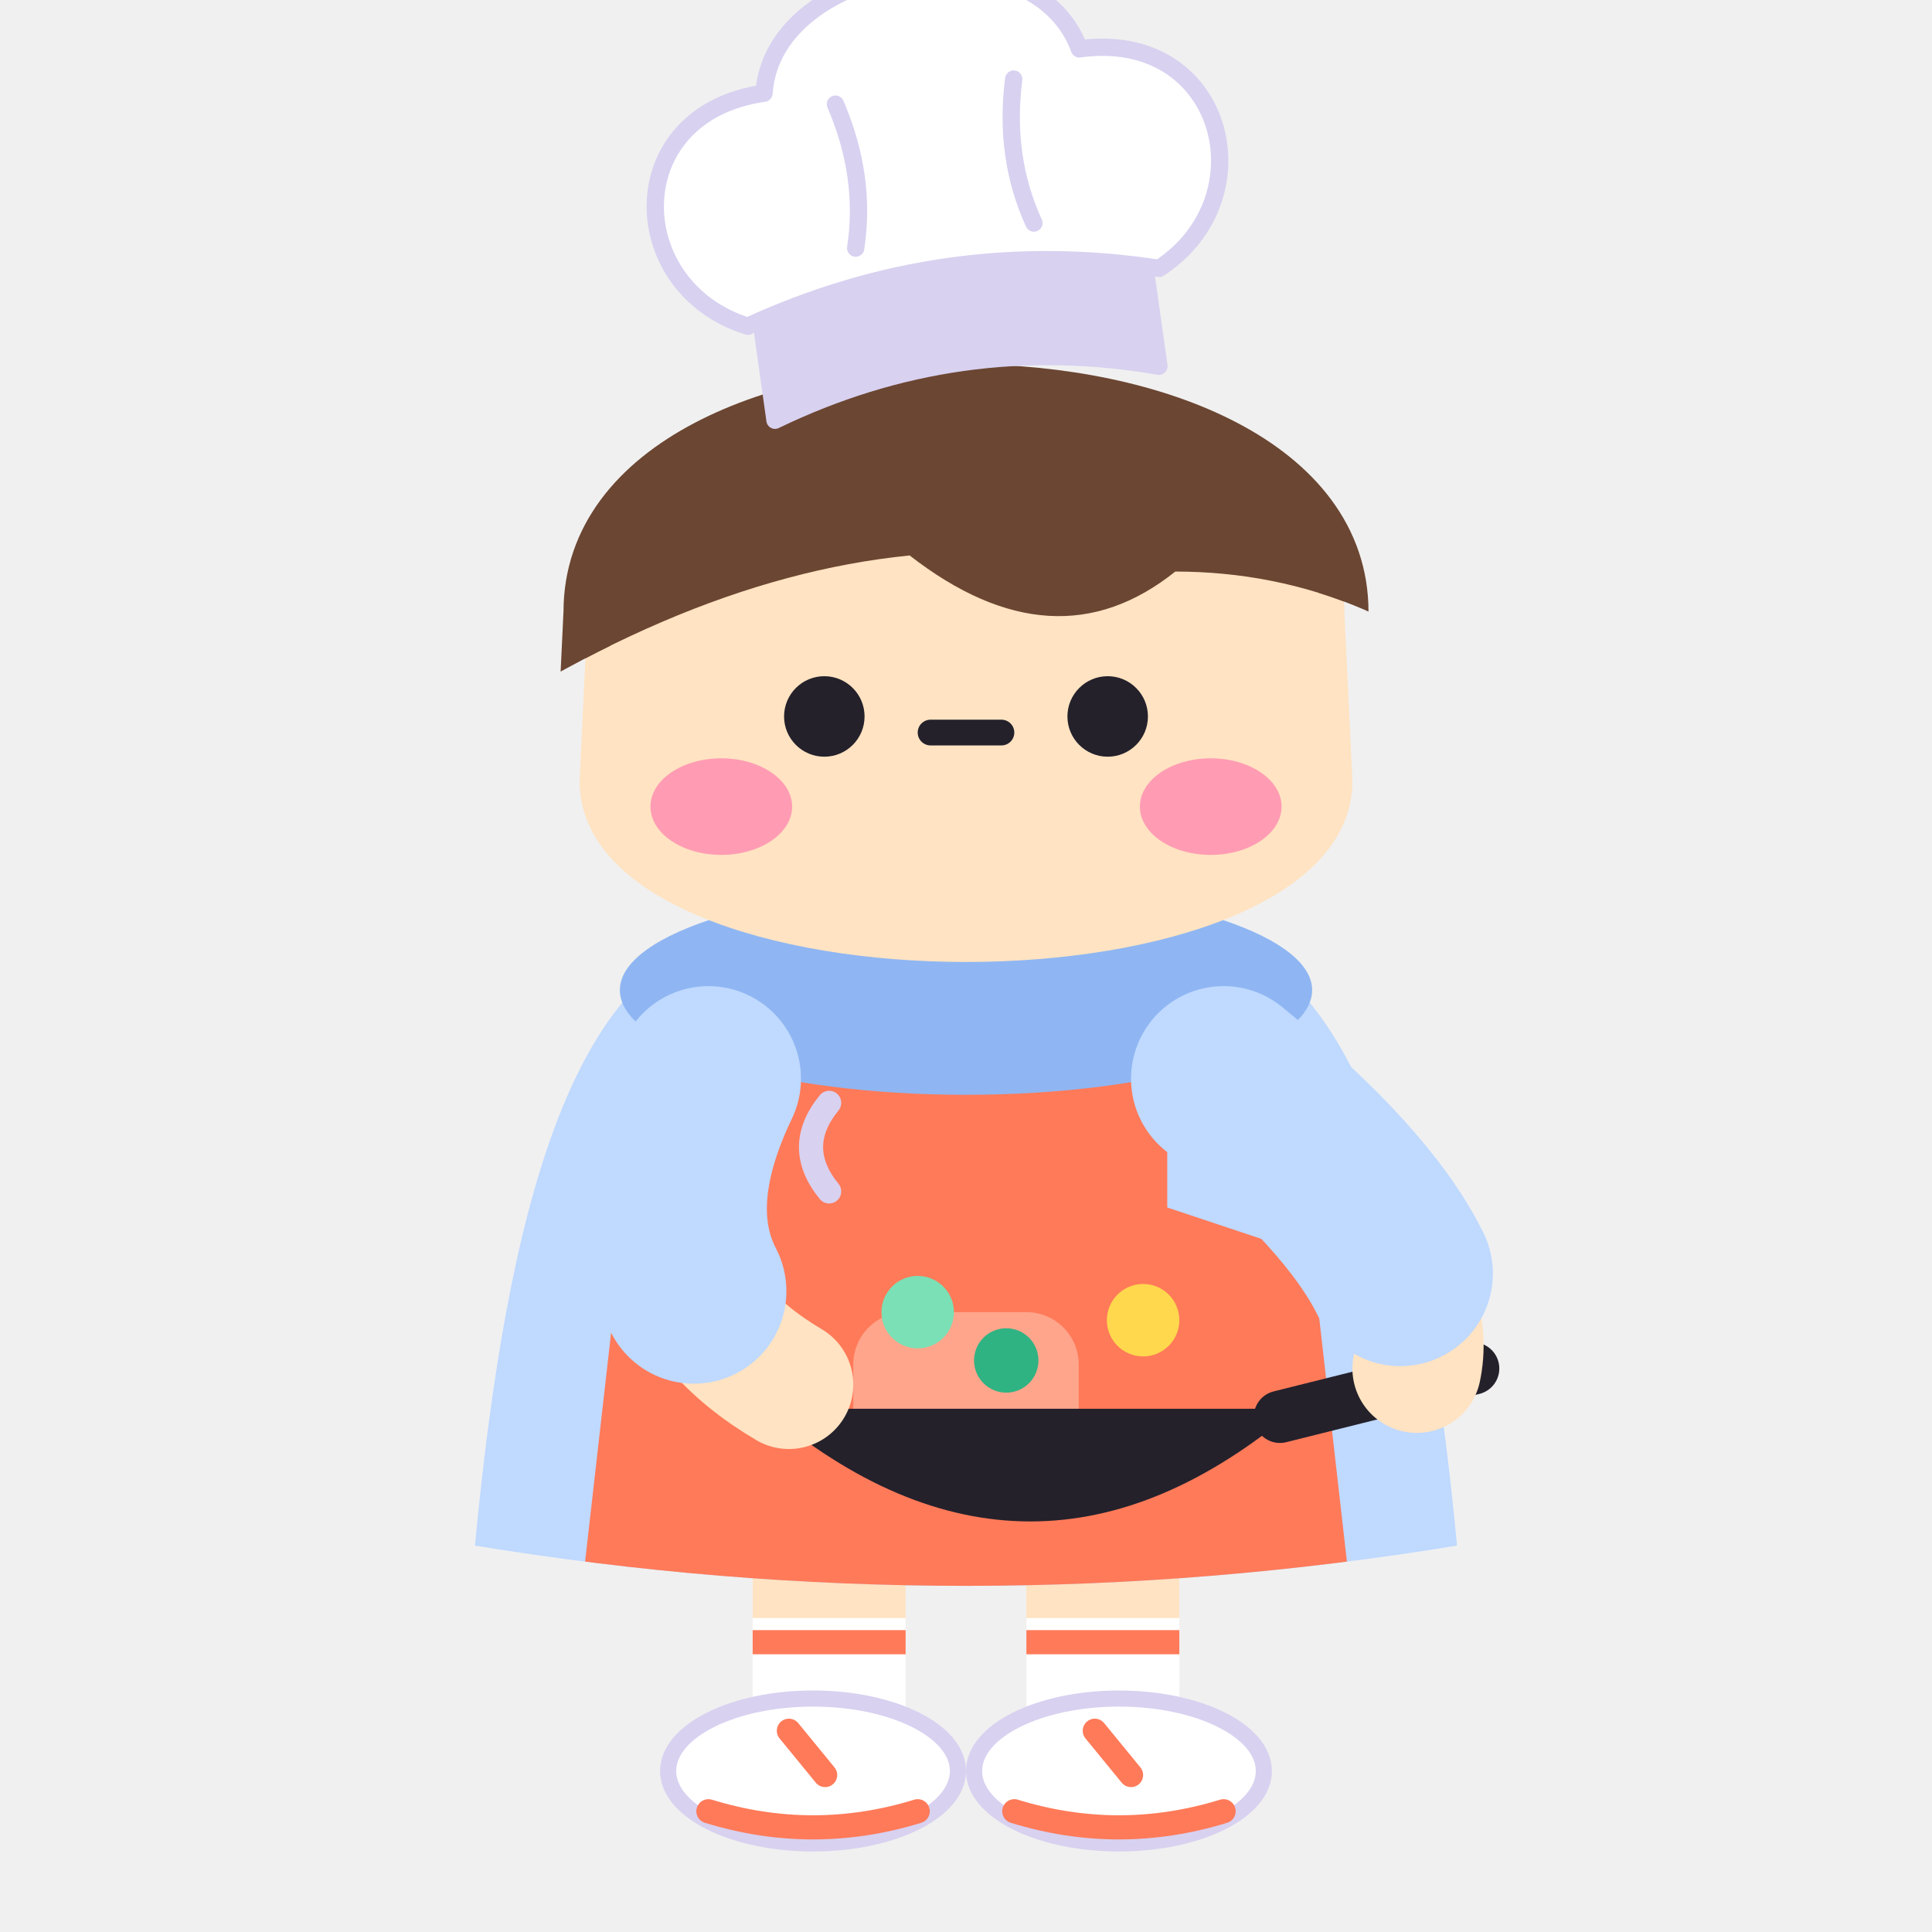
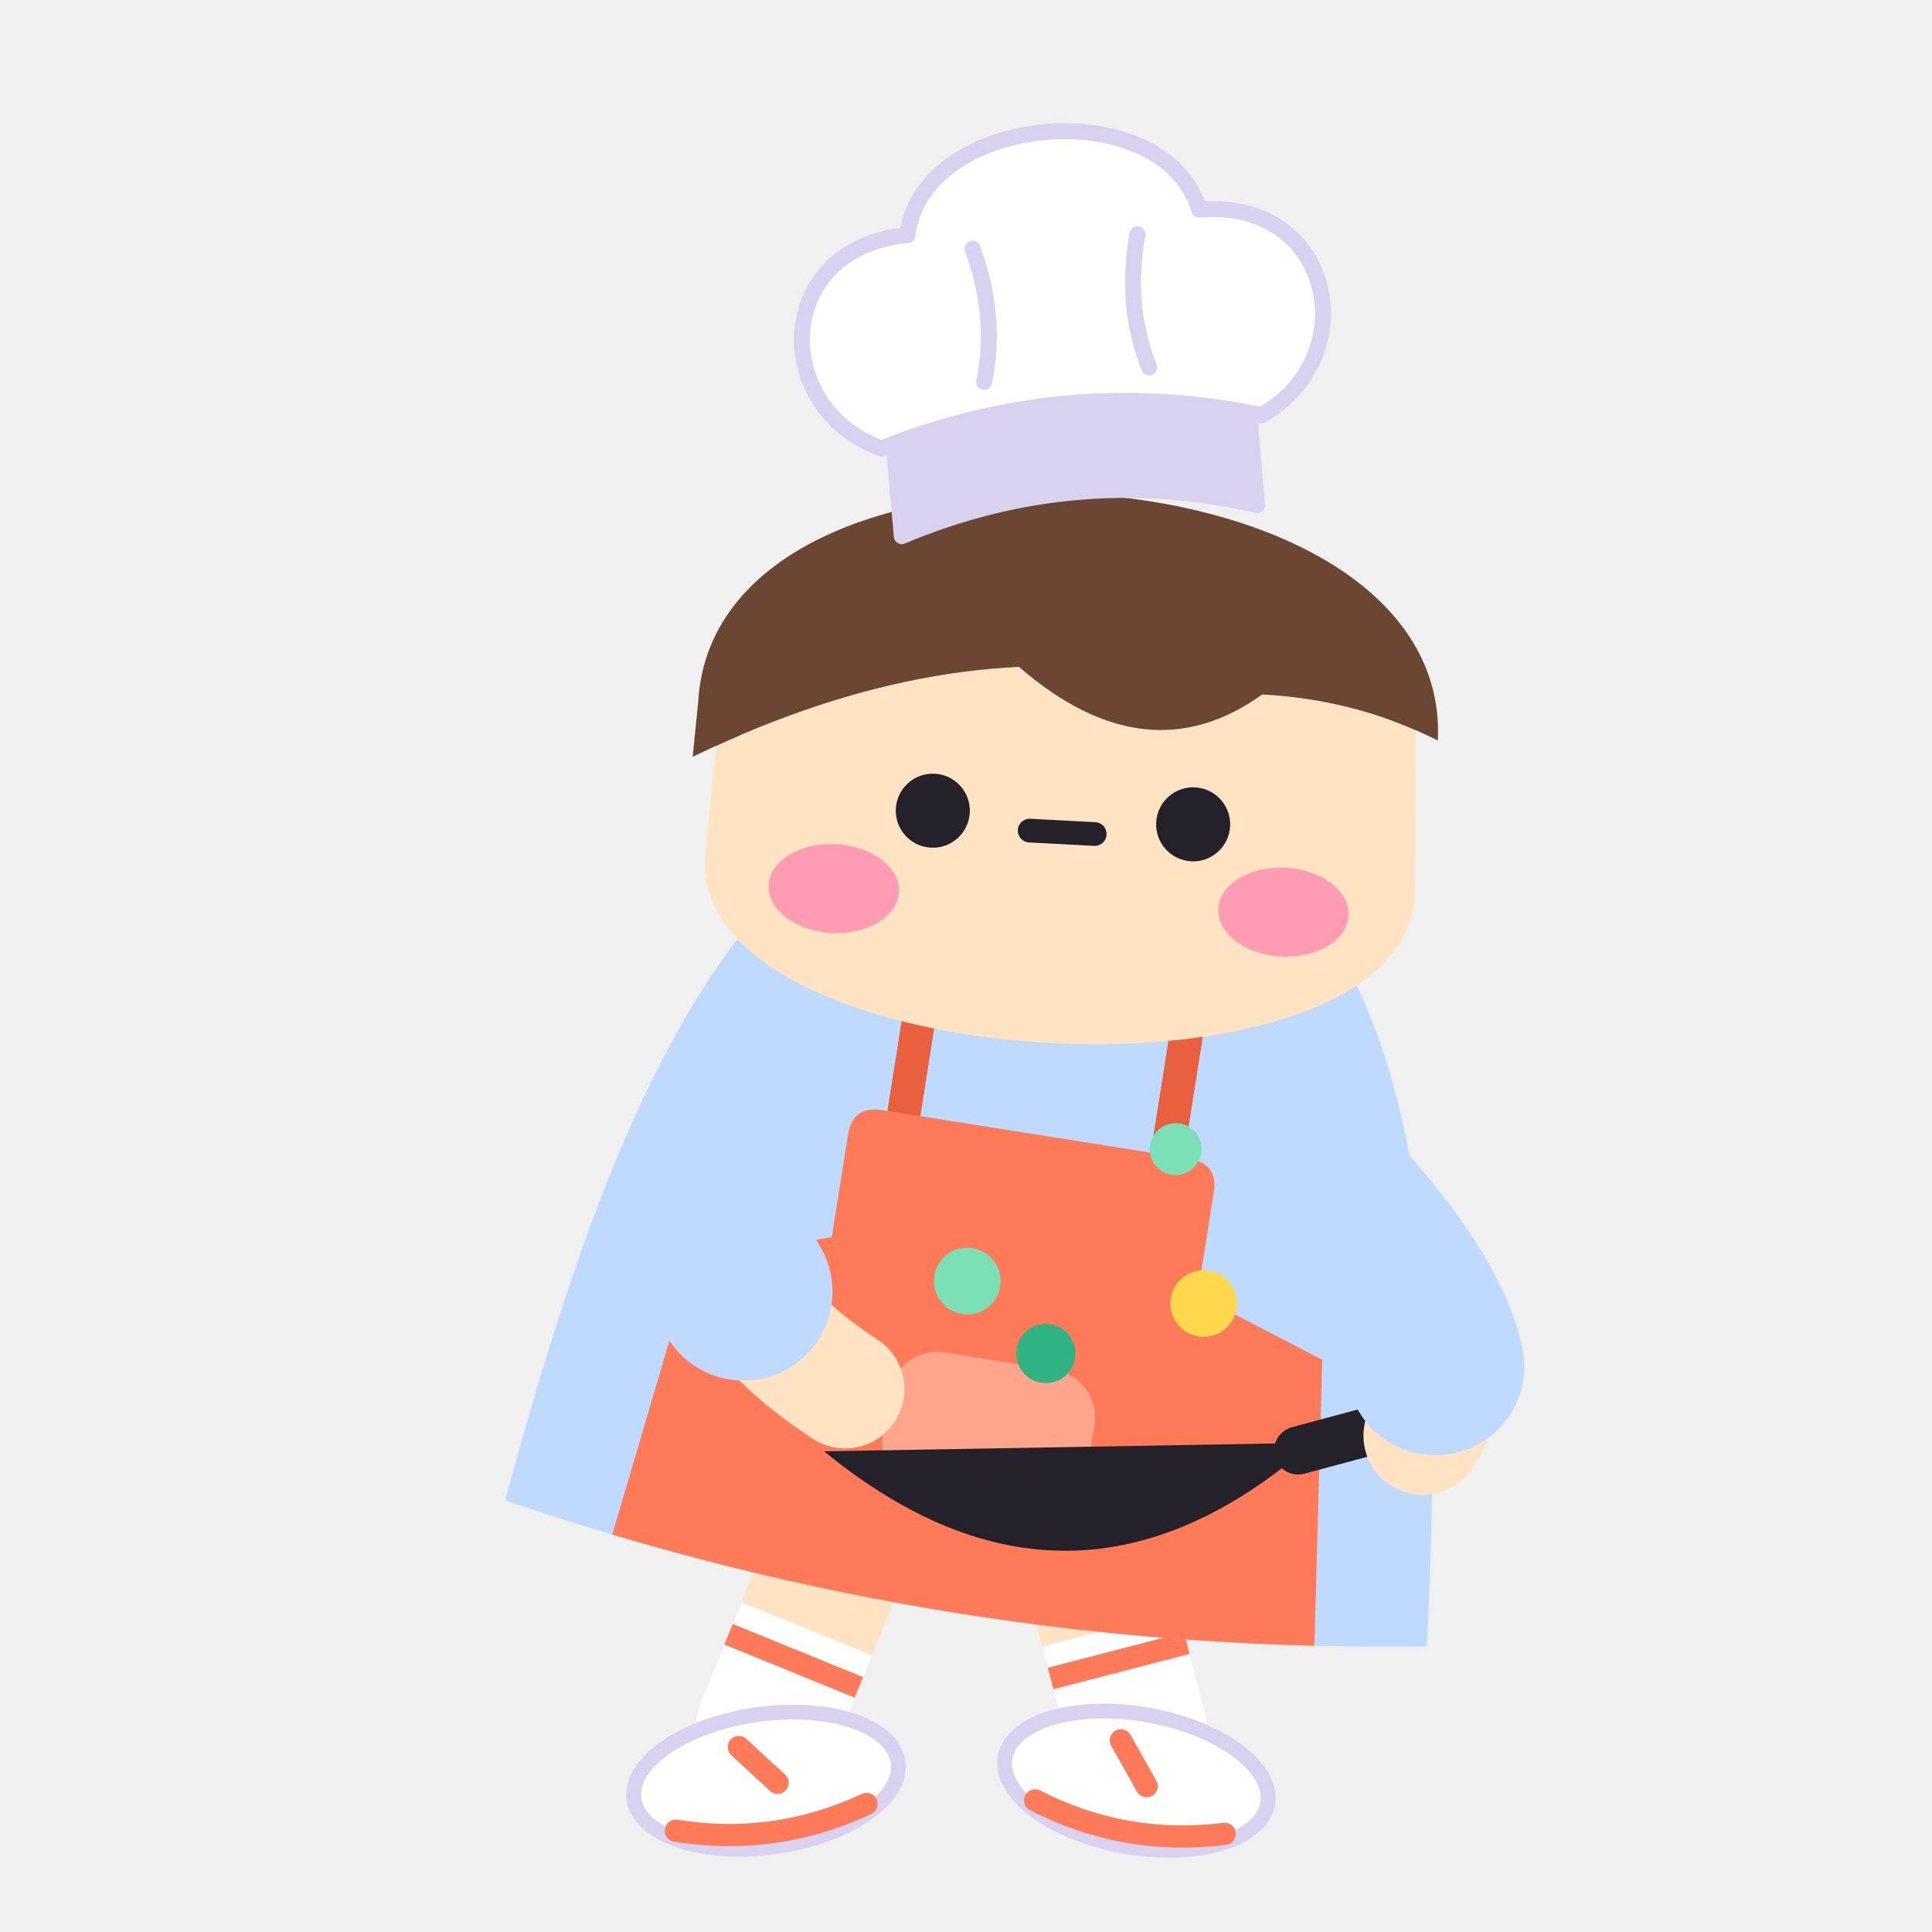
<svg xmlns="http://www.w3.org/2000/svg" viewBox="0 0 480 480" width="480" height="480">
-   <path d="M206 372 V424 M274 372 V424" stroke="#FFE3C2" stroke-width="38" stroke-linecap="round" />
-   <path d="M206 402 V426 M274 402 V426" stroke="#FFFFFF" stroke-width="38" stroke-linecap="butt" />
-   <path d="M187 408 h38 M255 408 h38" stroke="#FF7A59" stroke-width="6" />
-   <ellipse cx="202" cy="440" rx="36" ry="18" fill="#FFFFFF" stroke="#D8D1F0" stroke-width="4" />
-   <path d="M176 450 q26 8 52 0" stroke="#FF7A59" stroke-width="6" stroke-linecap="round" fill="none" />
-   <path d="M196 430 l9 11" stroke="#FF7A59" stroke-width="6" stroke-linecap="round" />
-   <ellipse cx="278" cy="440" rx="36" ry="18" fill="#FFFFFF" stroke="#D8D1F0" stroke-width="4" />
-   <path d="M252 450 q26 8 52 0" stroke="#FF7A59" stroke-width="6" stroke-linecap="round" fill="none" />
-   <path d="M272 430 l9 11" stroke="#FF7A59" stroke-width="6" stroke-linecap="round" />
-   <clipPath id="c2">
-     <path d="M180 232 C142 242 126 300 118 384 Q240 404 362 384 C354 300 338 242 300 232 Z" />
-   </clipPath>
-   <path d="M180 232 C142 242 126 300 118 384 Q240 404 362 384 C354 300 338 242 300 232 Z" fill="#BFD9FF" />
-   <g clip-path="url(#c2)">
-     <path d="M204 232 V268 M276 232 V268" stroke="#E9603F" stroke-width="9" stroke-linecap="round" />
-     <path d="M198 264 H282 Q290 264 290 272 V300 L326 312 L336 400 H144 L154 312 L190 300 V272 Q190 264 198 264 Z" fill="#FF7A59" />
-     <rect x="212" y="326" width="56" height="38" rx="13" fill="#FFA58C" />
+   <g transform="translate(240 470) scale(0.92) translate(-240 -470)">
+     <g transform="translate(0 0)">
+       <path d="M208 372 L186 426" stroke="#FFE3C2" stroke-width="38" stroke-linecap="round" />
+       <path d="M197.0 399.0 L186 426" stroke="#FFFFFF" stroke-width="38" />
+       <circle cx="186" cy="426" r="19" fill="#FFFFFF" />
+       <path d="M211.076 414.809 L175.884 400.471" stroke="#FF7A59" stroke-width="6" />
+       <g transform="rotate(-8 186 440)">
+         <ellipse cx="186" cy="440" rx="36" ry="18" fill="#FFFFFF" stroke="#D8D1F0" stroke-width="4" />
+         <path d="M160 450 q26 8 52 0" stroke="#FF7A59" stroke-width="6" stroke-linecap="round" fill="none" />
+         <path d="M180 430 l9 11" stroke="#FF7A59" stroke-width="6" stroke-linecap="round" />
+       </g>
+       <path d="M272 372 L286 426" stroke="#FFE3C2" stroke-width="38" stroke-linecap="round" />
+       <path d="M279.0 399.0 L286 426" stroke="#FFFFFF" stroke-width="38" />
+       <circle cx="286" cy="426" r="19" fill="#FFFFFF" />
+       <path d="M299.632 402.872 L262.848 412.408" stroke="#FF7A59" stroke-width="6" />
+       <g transform="rotate(10 286 440)">
+         <ellipse cx="286" cy="440" rx="36" ry="18" fill="#FFFFFF" stroke="#D8D1F0" stroke-width="4" />
+         <path d="M260 450 q26 8 52 0" stroke="#FF7A59" stroke-width="6" stroke-linecap="round" fill="none" />
+         <path d="M280 430 l9 11" stroke="#FF7A59" stroke-width="6" stroke-linecap="round" />
+       </g>
+       <g transform="translate(0 0) rotate(9 240 384)">
+         <clipPath id="c2">
+           <path d="M164 206 C134 246 122 310 114 384 Q240 406 366 384 C358 310 346 246 316 206 Z" />
+         </clipPath>
+         <path d="M164 206 C134 246 122 310 114 384 Q240 406 366 384 C358 310 346 246 316 206 Z" fill="#BFD9FF" />
+         <g clip-path="url(#c2)">
+           <path d="M204 216 V268 M276 216 V268" stroke="#E9603F" stroke-width="9" stroke-linecap="round" />
+           <path d="M198 264 H282 Q290 264 290 272 V300 L326 312 L338 404 H142 L154 312 L190 300 V272 Q190 264 198 264 Z" fill="#FF7A59" />
+           <rect x="212" y="326" width="56" height="38" rx="13" fill="#FFA58C" />
+         </g>
+         <g transform="rotate(-6 240 236)">
+           <path d="M146 152 C146 78 334 78 334 152 L336 194 C336 254 144 254 144 194 Z" fill="#FFE3C2" />
+           <clipPath id="hchef">
+             <path d="M100 40 H380 V182 C356 154 324 142 292 142 Q262 166 226 138 Q166 144 100 192 Z" />
+           </clipPath>
+           <path d="M146 152 C146 78 334 78 334 152 L336 194 C336 254 144 254 144 194 Z" fill="#6B4632" stroke="#6B4632" stroke-width="12" stroke-linejoin="round" clip-path="url(#hchef)" />
+           <g transform="translate(240 96) rotate(-8) scale(0.86) translate(-240 -150)">
+             <path d="M184 152 Q240 134 296 152 L296 122 Q240 106 184 122 Z" fill="#D8D1F0" stroke="#D8D1F0" stroke-width="5" stroke-linejoin="round" />
+             <path d="M180 124 C146 108 152 58 194 58 C202 20 278 20 286 58 C328 58 334 108 300 124 Q240 106 180 124 Z" fill="#FFFFFF" stroke="#D8D1F0" stroke-width="5" stroke-linejoin="round" />
+             <path d="M214 64 q6 22 0 42 M266 64 q-6 22 0 42" stroke="#D8D1F0" stroke-width="5" stroke-linecap="round" fill="none" />
+           </g>
+           <g transform="translate(240 178) scale(0.8) translate(-240 -262)">
+             <ellipse cx="164" cy="290" rx="22" ry="15" fill="#FF8FB1" opacity="0.85" />
+             <ellipse cx="316" cy="290" rx="22" ry="15" fill="#FF8FB1" opacity="0.85" />
+             <circle cx="196" cy="262" r="12.5" fill="#24212B" />
+             <circle cx="284" cy="262" r="12.5" fill="#24212B" />
+             <path d="M229 267 h22" stroke="#24212B" stroke-width="8" stroke-linecap="round" />
+           </g>
+         </g>
+         <g transform="rotate(-10 262 346)">
+           <path d="M196 346 q66 56 132 0 z" fill="#24212B" />
+           <path d="M324 348 l48 -12" stroke="#24212B" stroke-width="13" stroke-linecap="round" />
+         </g>
+         <circle cx="228" cy="306" r="9" fill="#7BE0B5" />
+         <circle cx="260" cy="280" r="9" fill="#FF7A59" />
+         <circle cx="292" cy="302" r="9" fill="#FFD84D" />
+         <circle cx="252" cy="322" r="8" fill="#2FB383" />
+         <circle cx="278" cy="262" r="7" fill="#7BE0B5" />
+         <path d="M160 268 Q146.0 316.0 200 340" stroke="#FFE3C2" stroke-width="32" stroke-linecap="round" fill="none" />
+         <path d="M160 268 Q151.32 297.76 168.779 318.294" stroke="#BFD9FF" stroke-width="48" stroke-linecap="round" fill="none" />
+         <path d="M320 268 Q368.0 306.0 356 328" stroke="#FFE3C2" stroke-width="32" stroke-linecap="round" fill="none" />
+         <path d="M320 268 Q349.76 291.56 356.456 308.97" stroke="#BFD9FF" stroke-width="48" stroke-linecap="round" fill="none" />
+       </g>
+     </g>
  </g>
-   <ellipse cx="240" cy="246" rx="86" ry="26" fill="#8FB6F2" />
-   <path d="M146 152 C146 78 334 78 334 152 L336 194 C336 254 144 254 144 194 Z" fill="#FFE3C2" />
-   <clipPath id="hchef">
-     <path d="M100 40 H380 V182 C356 154 324 142 292 142 Q262 166 226 138 Q166 144 100 192 Z" />
-   </clipPath>
-   <path d="M146 152 C146 78 334 78 334 152 L336 194 C336 254 144 254 144 194 Z" fill="#6B4632" stroke="#6B4632" stroke-width="12" stroke-linejoin="round" clip-path="url(#hchef)" />
-   <g transform="translate(240 96) rotate(-8) scale(0.86) translate(-240 -150)">
-     <path d="M184 152 Q240 134 296 152 L296 122 Q240 106 184 122 Z" fill="#D8D1F0" stroke="#D8D1F0" stroke-width="5" stroke-linejoin="round" />
-     <path d="M180 124 C146 108 152 58 194 58 C202 20 278 20 286 58 C328 58 334 108 300 124 Q240 106 180 124 Z" fill="#FFFFFF" stroke="#D8D1F0" stroke-width="5" stroke-linejoin="round" />
-     <path d="M214 64 q6 22 0 42 M266 64 q-6 22 0 42" stroke="#D8D1F0" stroke-width="5" stroke-linecap="round" fill="none" />
-   </g>
-   <g transform="translate(240 178) scale(0.8) translate(-240 -262)">
-     <ellipse cx="164" cy="290" rx="22" ry="15" fill="#FF8FB1" opacity="0.85" />
-     <ellipse cx="316" cy="290" rx="22" ry="15" fill="#FF8FB1" opacity="0.85" />
-     <circle cx="196" cy="262" r="12.5" fill="#24212B" />
-     <circle cx="284" cy="262" r="12.5" fill="#24212B" />
-     <path d="M229 267 h22" stroke="#24212B" stroke-width="8" stroke-linecap="round" />
-   </g>
-   <path d="M190 350 q66 56 132 0 z" fill="#24212B" />
-   <path d="M318 352 l48 -12" stroke="#24212B" stroke-width="13" stroke-linecap="round" />
-   <circle cx="228" cy="326" r="9" fill="#7BE0B5" />
-   <circle cx="258" cy="308" r="9" fill="#FF7A59" />
-   <circle cx="284" cy="328" r="9" fill="#FFD84D" />
-   <circle cx="250" cy="338" r="8" fill="#2FB383" />
-   <path d="M206 296 q-9 -11 0 -22 M304 292 q9 -11 0 -22" stroke="#D8D1F0" stroke-width="6" stroke-linecap="round" fill="none" />
-   <path d="M176 268 Q152.0 318.0 196 344" stroke="#FFE3C2" stroke-width="32" stroke-linecap="round" fill="none" />
-   <path d="M176 268 Q161.12 299.0 172.379 320.774" stroke="#BFD9FF" stroke-width="46" stroke-linecap="round" fill="none" />
-   <path d="M304 268 Q358.0 312.0 352 340" stroke="#FFE3C2" stroke-width="32" stroke-linecap="round" fill="none" />
-   <path d="M304 268 Q337.48 295.28 347.896 316.41" stroke="#BFD9FF" stroke-width="46" stroke-linecap="round" fill="none" />
</svg>
